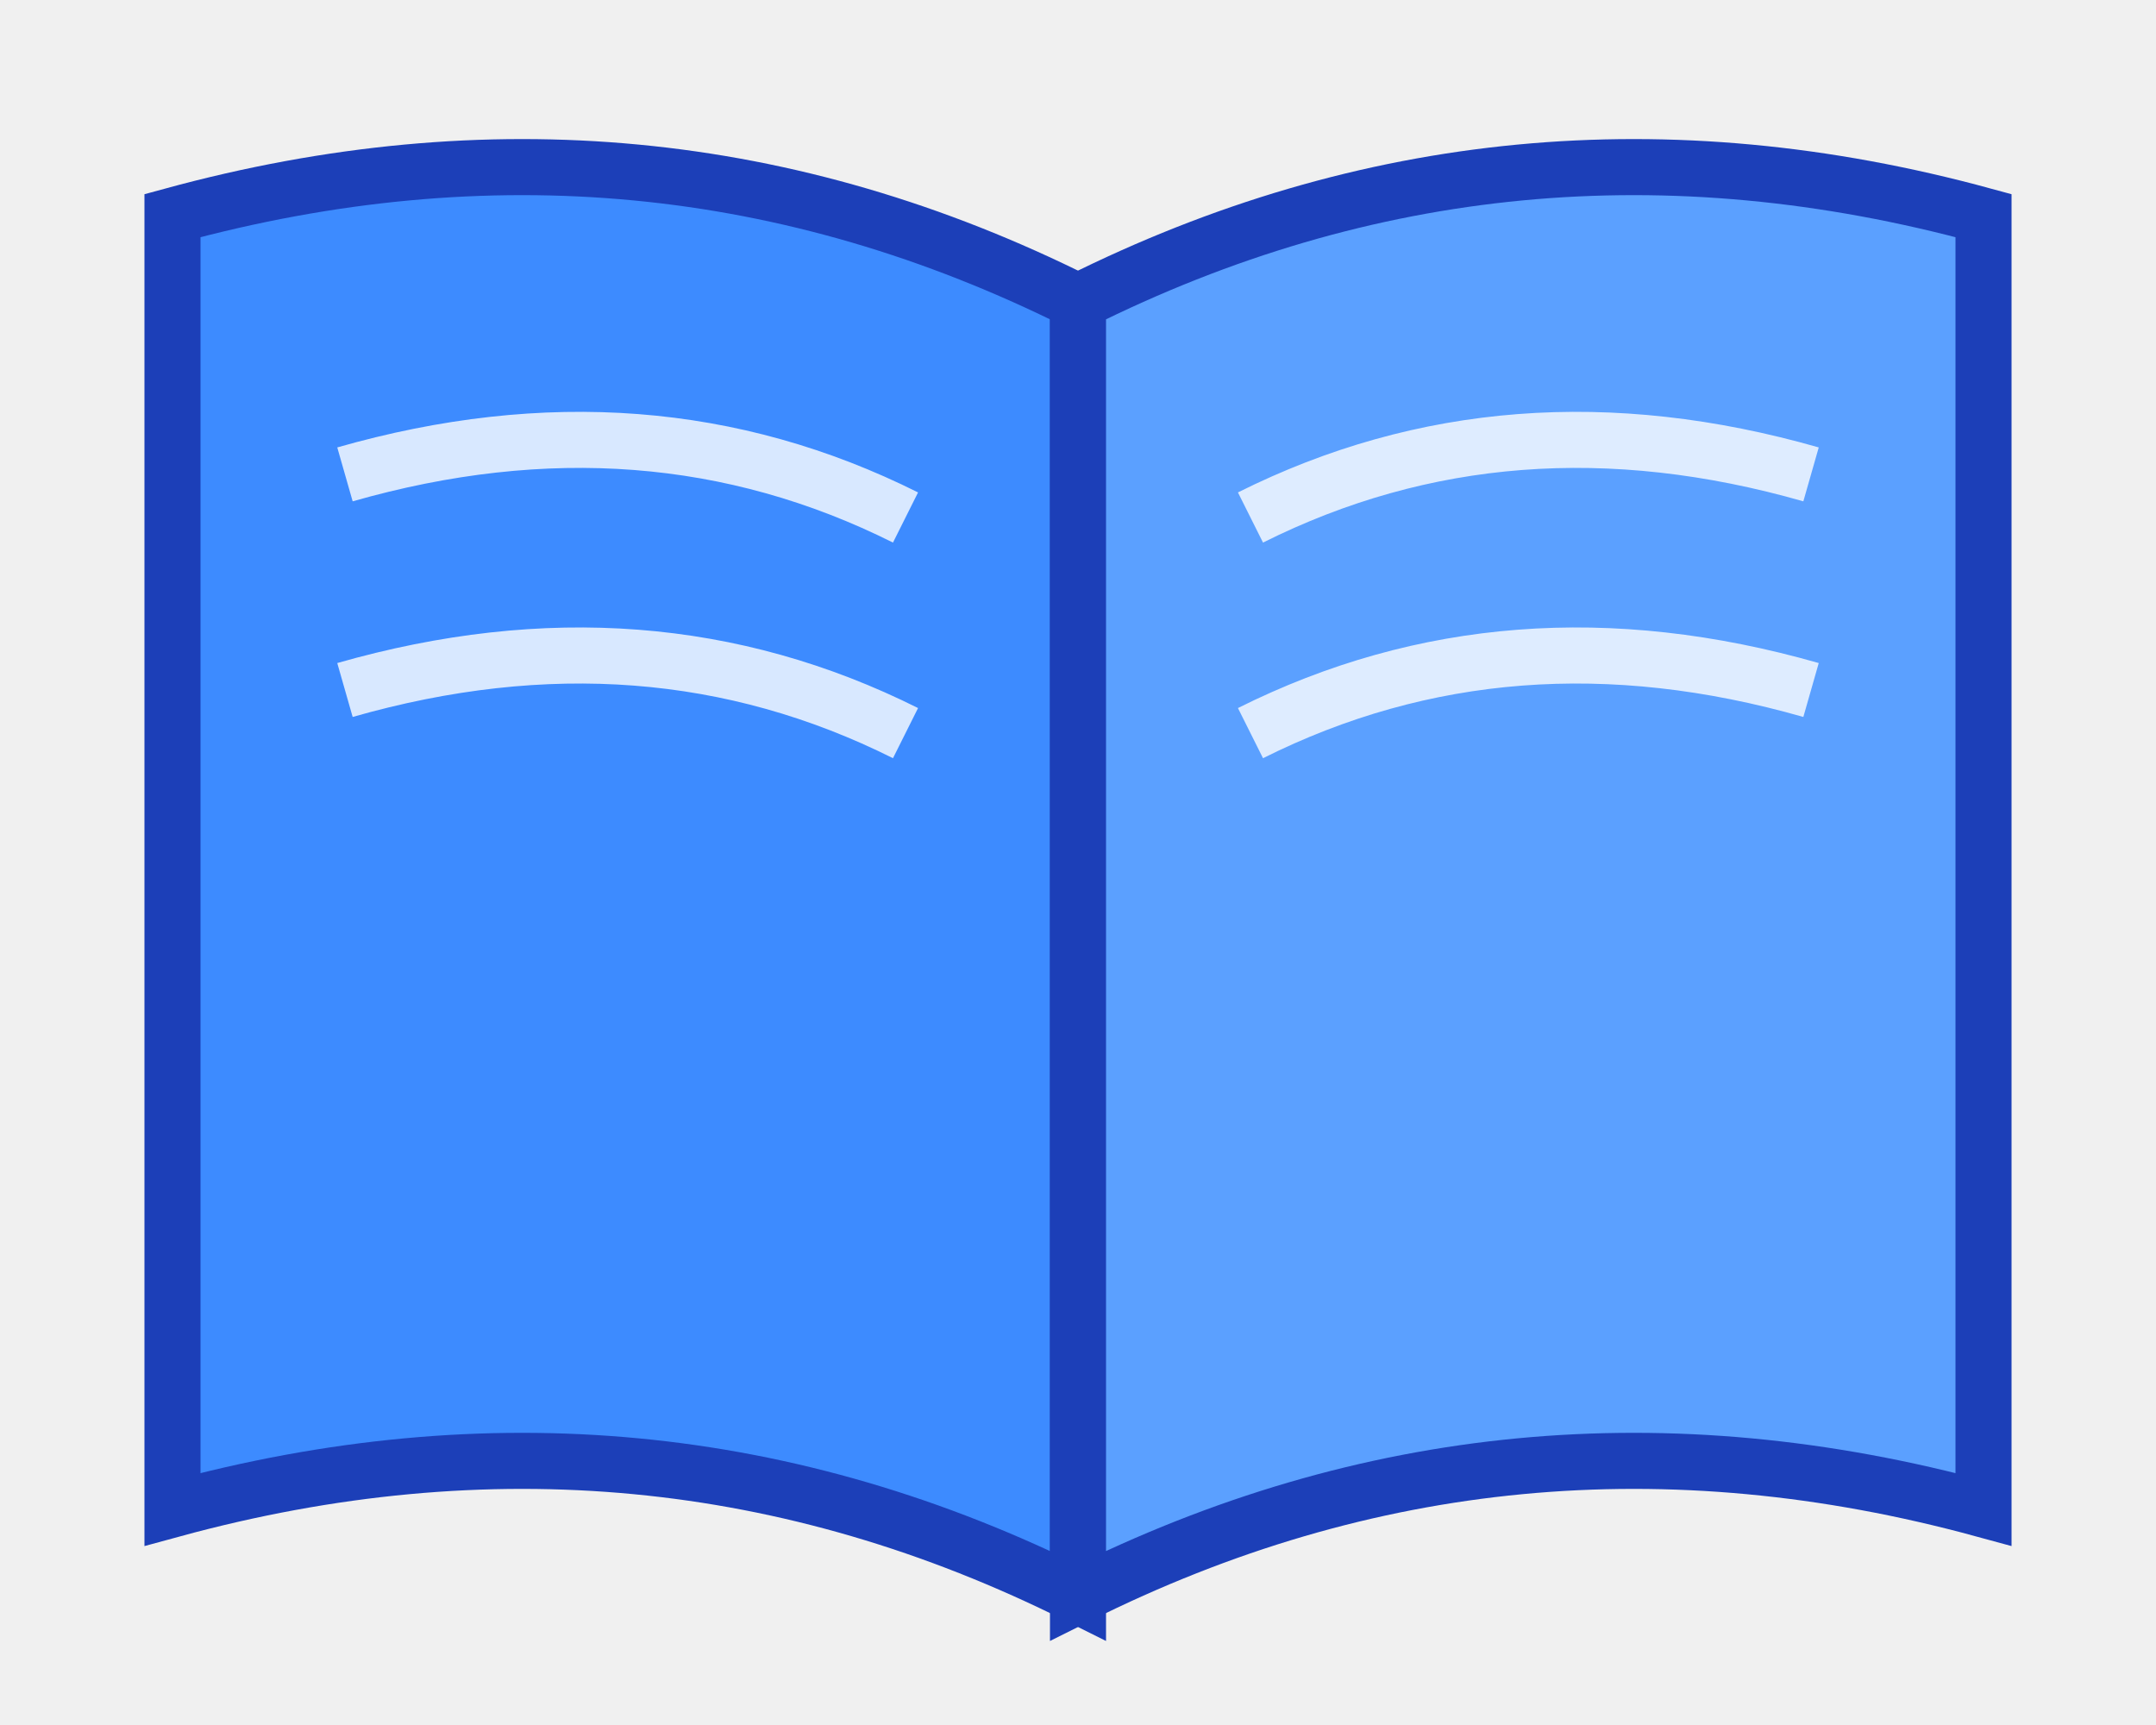
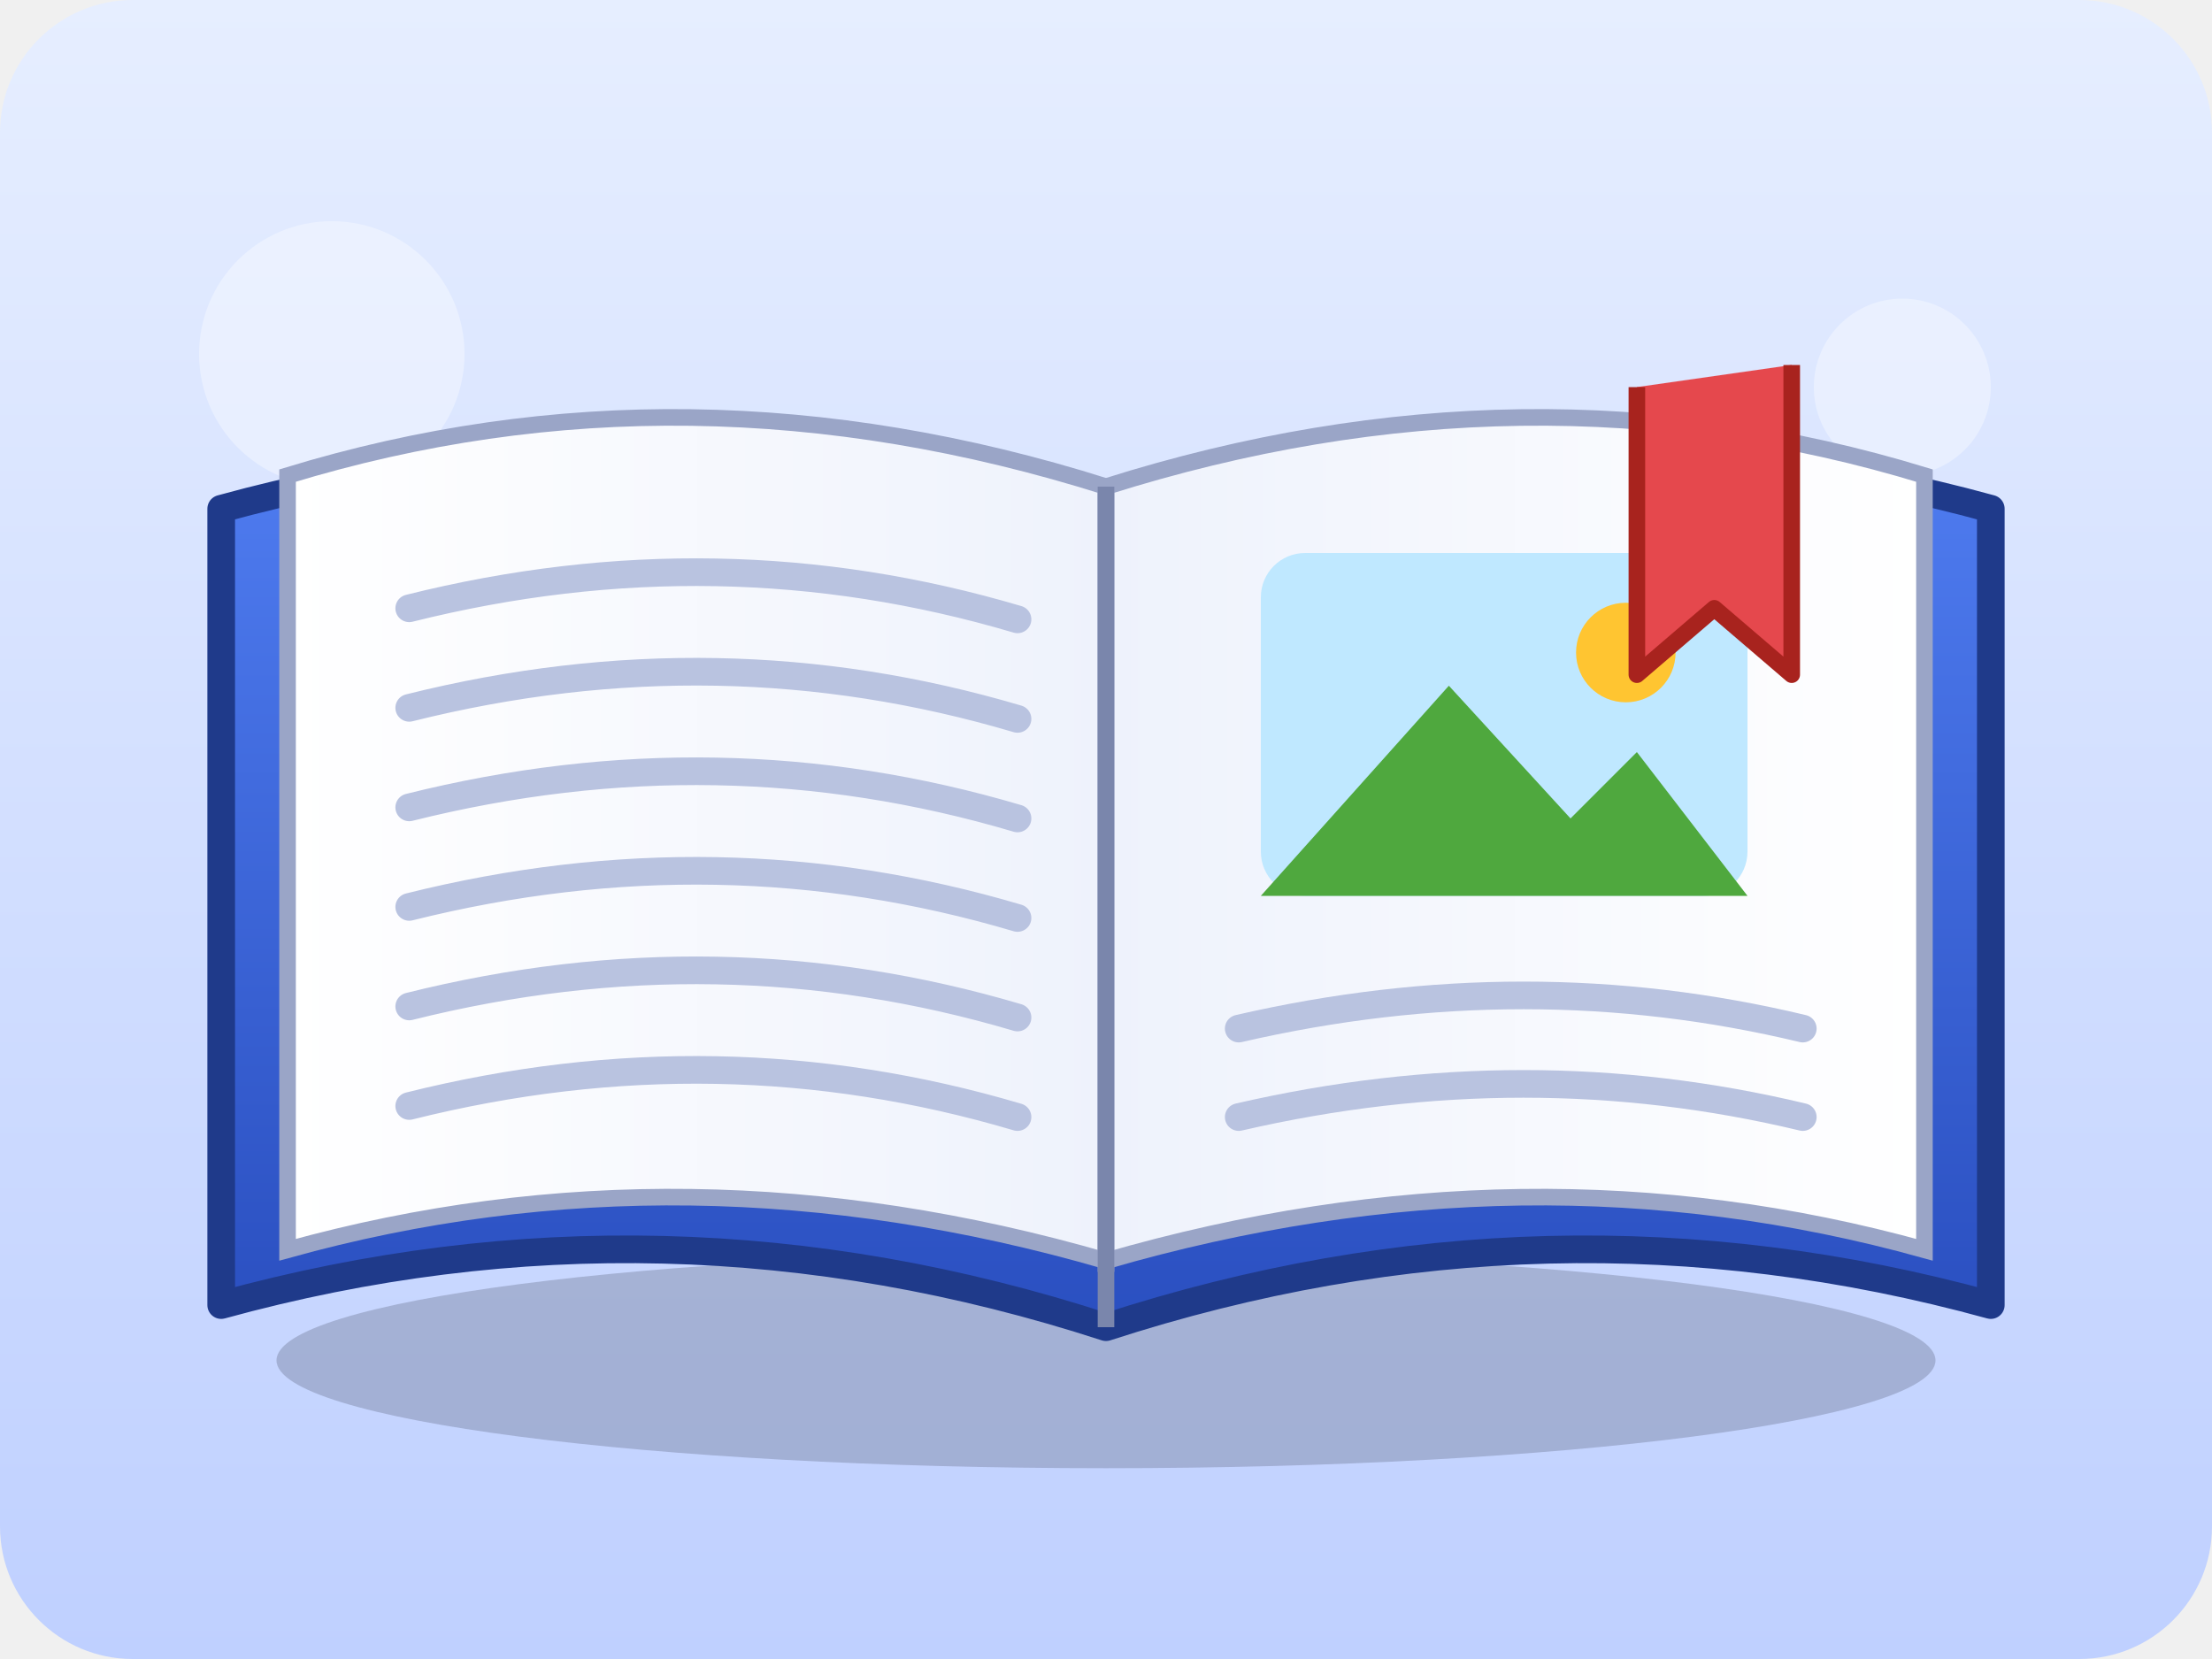
- <svg xmlns="http://www.w3.org/2000/svg" viewBox="0 0 100 80">
-   <path d="M50 14 Q30 4 8 10 V70 Q30 64 50 74 Z" fill="#3D8BFF" stroke="#1C3FB8" stroke-width="2.6" />
-   <path d="M50 14 Q70 4 92 10 V70 Q70 64 50 74 Z" fill="#5BA0FF" stroke="#1C3FB8" stroke-width="2.6" />
-   <path d="M16 22 Q30 18 42 24 M16 32 Q30 28 42 34 M58 24 Q70 18 84 22 M58 34 Q70 28 84 32" stroke="#fff" stroke-width="2.6" fill="none" opacity=".8" />
+ <svg xmlns="http://www.w3.org/2000/svg" width="400" height="300" viewBox="0 0 400 300">
+   <defs>
+     <clipPath id="cc">
+       <rect width="400" height="300" rx="24" />
+     </clipPath>
+     <linearGradient id="bg" x1="0" y1="0" x2="0" y2="1">
+       <stop offset="0" stop-color="#E6EEFF" />
+       <stop offset="1" stop-color="#BFD0FF" />
+     </linearGradient>
+     <linearGradient id="cover" x1="0" y1="0" x2="0" y2="1">
+       <stop offset="0" stop-color="#4F7CF0" />
+       <stop offset="1" stop-color="#2A4FC0" />
+     </linearGradient>
+     <linearGradient id="page" x1="0" y1="0" x2="1" y2="0">
+       <stop offset="0" stop-color="#FFFFFF" />
+       <stop offset="1" stop-color="#EEF2FC" />
+     </linearGradient>
+     <linearGradient id="page2" x1="0" y1="0" x2="1" y2="0">
+       <stop offset="0" stop-color="#EEF2FC" />
+       <stop offset="1" stop-color="#FFFFFF" />
+     </linearGradient>
+   </defs>
+   <rect width="400" height="300" rx="24" fill="url(#bg)" />
+   <g clip-path="url(#cc)">
+     <circle cx="60" cy="64" r="24" fill="#fff" opacity=".35" />
+     <circle cx="344" cy="70" r="16" fill="#fff" opacity=".35" />
+   </g>
+   <ellipse cx="200" cy="246" rx="150" ry="19.5" fill="#1B1D2E" opacity="0.2" />
+   <path d="M40 92 Q120 70 200 96 Q280 70 360 92 V236 Q280 214 200 240 Q120 214 40 236Z" fill="url(#cover)" stroke="#1F3A8A" stroke-width="5" stroke-linejoin="round" />
+   <path d="M52 86 Q124 64 200 88 V228 Q124 206 52 226Z" fill="url(#page)" stroke="#9AA5C7" stroke-width="3" />
+   <path d="M348 86 Q276 64 200 88 V228 Q276 206 348 226Z" fill="url(#page2)" stroke="#9AA5C7" stroke-width="3" />
+   <path d="M74 110 Q130 96 184 112" stroke="#B9C3E0" stroke-width="5" fill="none" stroke-linecap="round" />
+   <path d="M74 128 Q130 114 184 130" stroke="#B9C3E0" stroke-width="5" fill="none" stroke-linecap="round" />
+   <path d="M74 146 Q130 132 184 148" stroke="#B9C3E0" stroke-width="5" fill="none" stroke-linecap="round" />
+   <path d="M74 164 Q130 150 184 166" stroke="#B9C3E0" stroke-width="5" fill="none" stroke-linecap="round" />
+   <path d="M74 182 Q130 168 184 184" stroke="#B9C3E0" stroke-width="5" fill="none" stroke-linecap="round" />
+   <path d="M74 200 Q130 186 184 202" stroke="#B9C3E0" stroke-width="5" fill="none" stroke-linecap="round" />
+   <g transform="translate(272 130)">
+     <rect x="-44" y="-30" width="88" height="62" rx="8" fill="#BFE8FF" />
+     <circle cx="22" cy="-12" r="9" fill="#FFC531" />
+     <path d="M-44 32 L-10 -6 L12 18 L24 6 L44 32Z" fill="#4FA83E" />
+   </g>
+   <path d="M224 186 Q276 174 326 186" stroke="#B9C3E0" stroke-width="5" fill="none" stroke-linecap="round" />
+   <path d="M224 202 Q276 190 326 202" stroke="#B9C3E0" stroke-width="5" fill="none" stroke-linecap="round" />
+   <path d="M200 88 V240" stroke="#7A86AC" stroke-width="3" />
+   <path d="M296 70 V122 L310 110 L324 122 V66" fill="#E5484D" stroke="#A8231E" stroke-width="3" stroke-linejoin="round" />
</svg>
